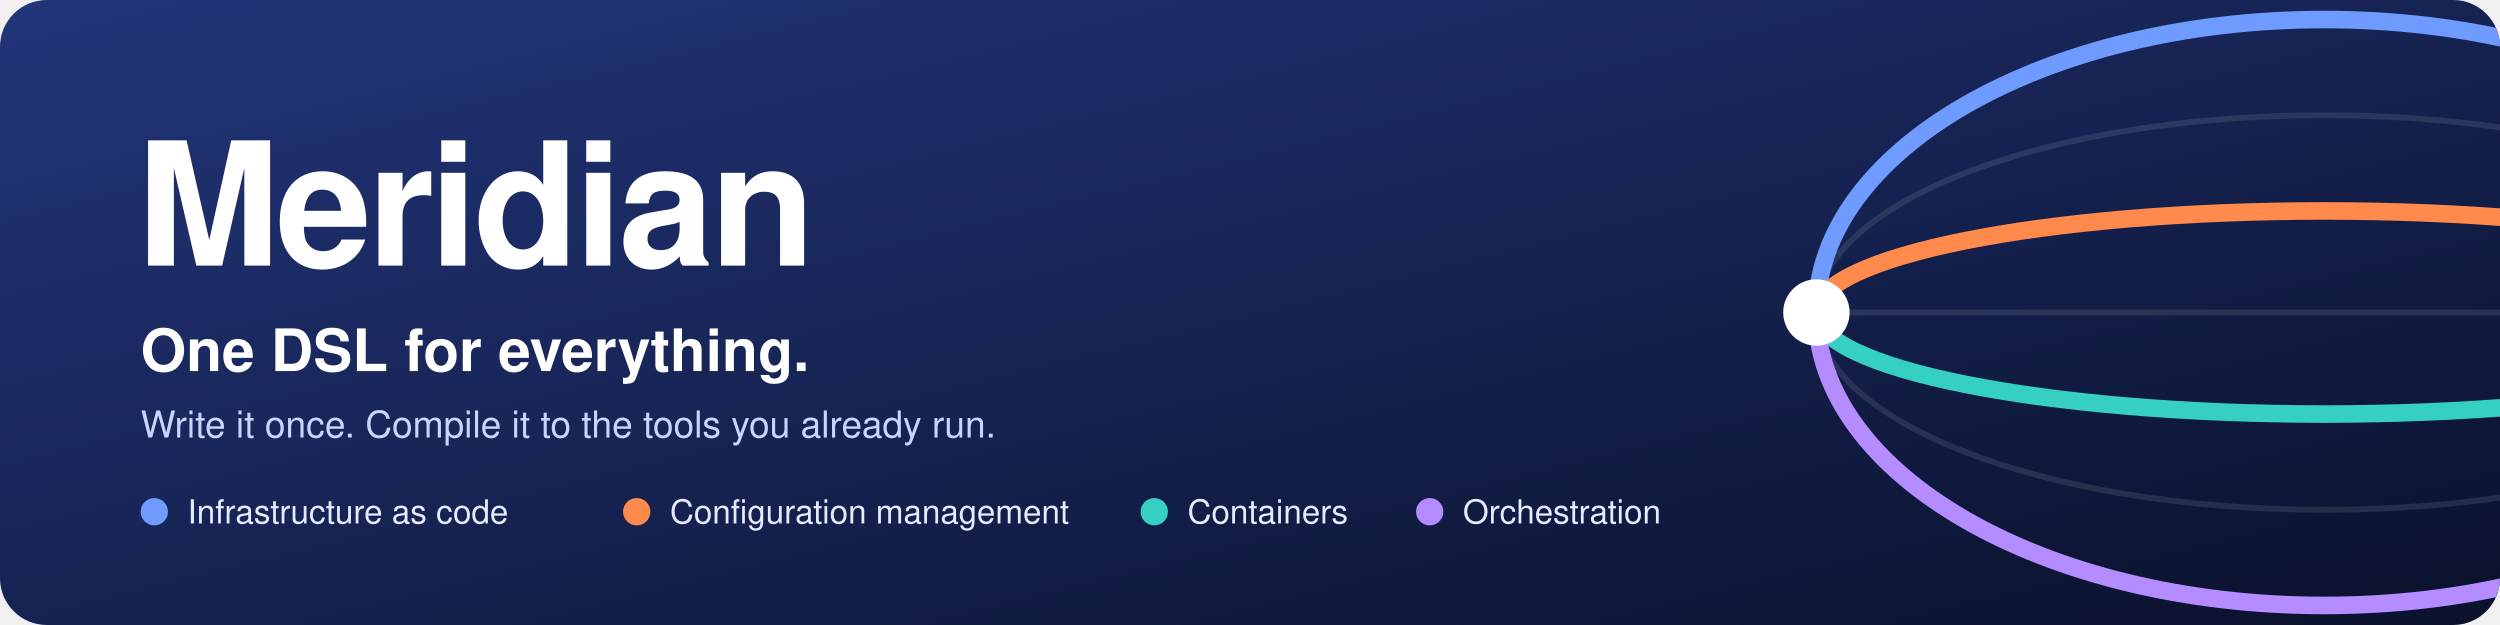
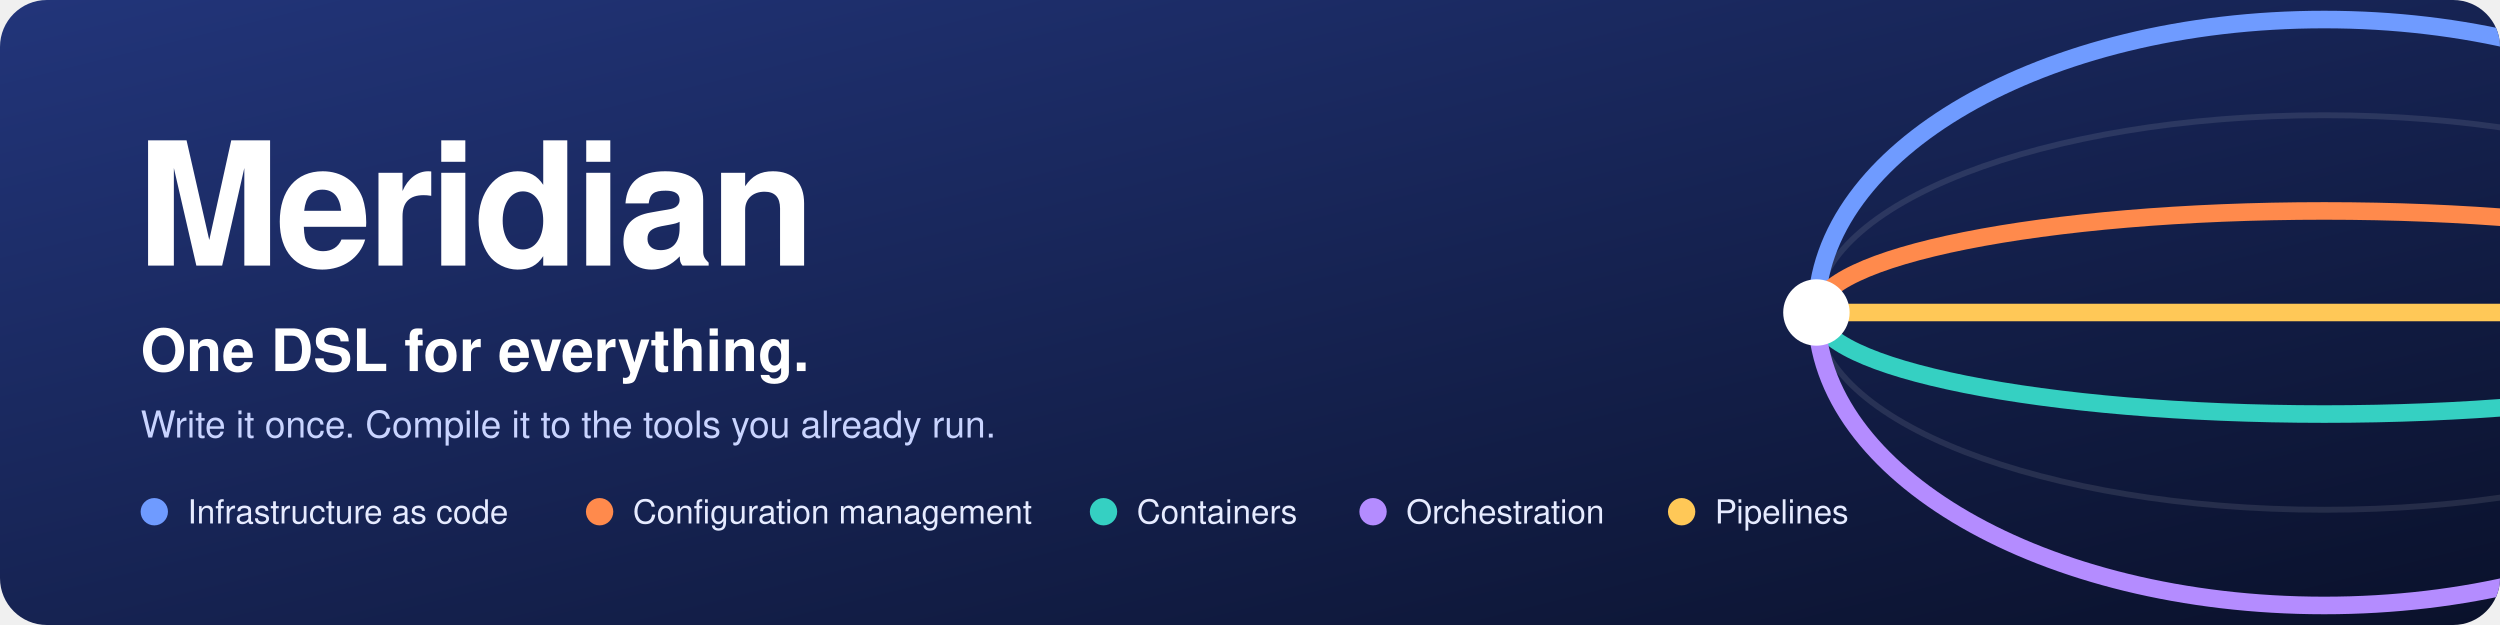
<svg xmlns="http://www.w3.org/2000/svg" viewBox="0 0 1280 320" width="1280" height="320" role="img" aria-label="Meridian: one DSL for everything">
  <defs>
    <linearGradient id="mb-bg" x1="0" y1="0" x2="1" y2="1">
      <stop offset="0" stop-color="#22357A" />
      <stop offset="1" stop-color="#0A112B" />
    </linearGradient>
    <clipPath id="mb-clip">
      <rect width="1280" height="320" rx="24" />
    </clipPath>
  </defs>
  <g clip-path="url(#mb-clip)">
    <rect width="1280" height="320" fill="url(#mb-bg)" />
    <g fill="none" stroke="#FFFFFF" stroke-width="3" opacity=".10" stroke-linecap="round">
      <path d="M930 160A260 101 0 0 0 1450 160" />
      <path d="M930 160A260 101 0 0 1 1450 160" />
      <path d="M930 160H1280" />
    </g>
    <g fill="none" stroke-width="9" stroke-linecap="round">
      <path d="M930 160A260 150 0 0 1 1450 160" stroke="#6F9BFF" />
      <path d="M930 160A260 52 0 0 1 1450 160" stroke="#FF8A4C" />
      <path d="M930 160A260 52 0 0 0 1450 160" stroke="#35D0C2" />
      <path d="M930 160A260 150 0 0 0 1450 160" stroke="#B48CFF" />
+       <path d="M930 160H1450" stroke="#FFC857" />
    </g>
    <circle cx="930" cy="160" r="17" fill="#FFFFFF" />
  </g>
  <g font-family="'Segoe UI', 'Helvetica Neue', Helvetica, Arial, sans-serif">
    <text x="70" y="136" font-size="88" font-weight="700" letter-spacing="-2" fill="#FFFFFF">Meridian</text>
    <text x="72" y="190" font-size="30" font-weight="600" fill="#FFFFFF">One DSL for everything.</text>
    <text x="72" y="224" font-size="19" fill="#C9D4FF">Write it once. Compile it to the tools you already run.</text>
    <circle cx="79" cy="262" r="7" fill="#6F9BFF" />
    <text x="96" y="268" font-size="17" fill="#E6EBFF">Infrastructure as code</text>
-     <circle cx="326" cy="262" r="7" fill="#FF8A4C" />
-     <text x="343" y="268" font-size="17" fill="#E6EBFF">Configuration management</text>
-     <circle cx="591" cy="262" r="7" fill="#35D0C2" />
-     <text x="608" y="268" font-size="17" fill="#E6EBFF">Containers</text>
-     <circle cx="732" cy="262" r="7" fill="#B48CFF" />
-     <text x="749" y="268" font-size="17" fill="#E6EBFF">Orchestration</text>
+     <circle cx="307" cy="262" r="7" fill="#FF8A4C" />
+     <text x="324" y="268" font-size="17" fill="#E6EBFF">Configuration management</text>
+     <circle cx="565" cy="262" r="7" fill="#35D0C2" />
+     <text x="582" y="268" font-size="17" fill="#E6EBFF">Containers</text>
+     <circle cx="703" cy="262" r="7" fill="#B48CFF" />
+     <text x="720" y="268" font-size="17" fill="#E6EBFF">Orchestration</text>
+     <circle cx="861" cy="262" r="7" fill="#FFC857" />
+     <text x="878" y="268" font-size="17" fill="#E6EBFF">Pipelines</text>
  </g>
</svg>
